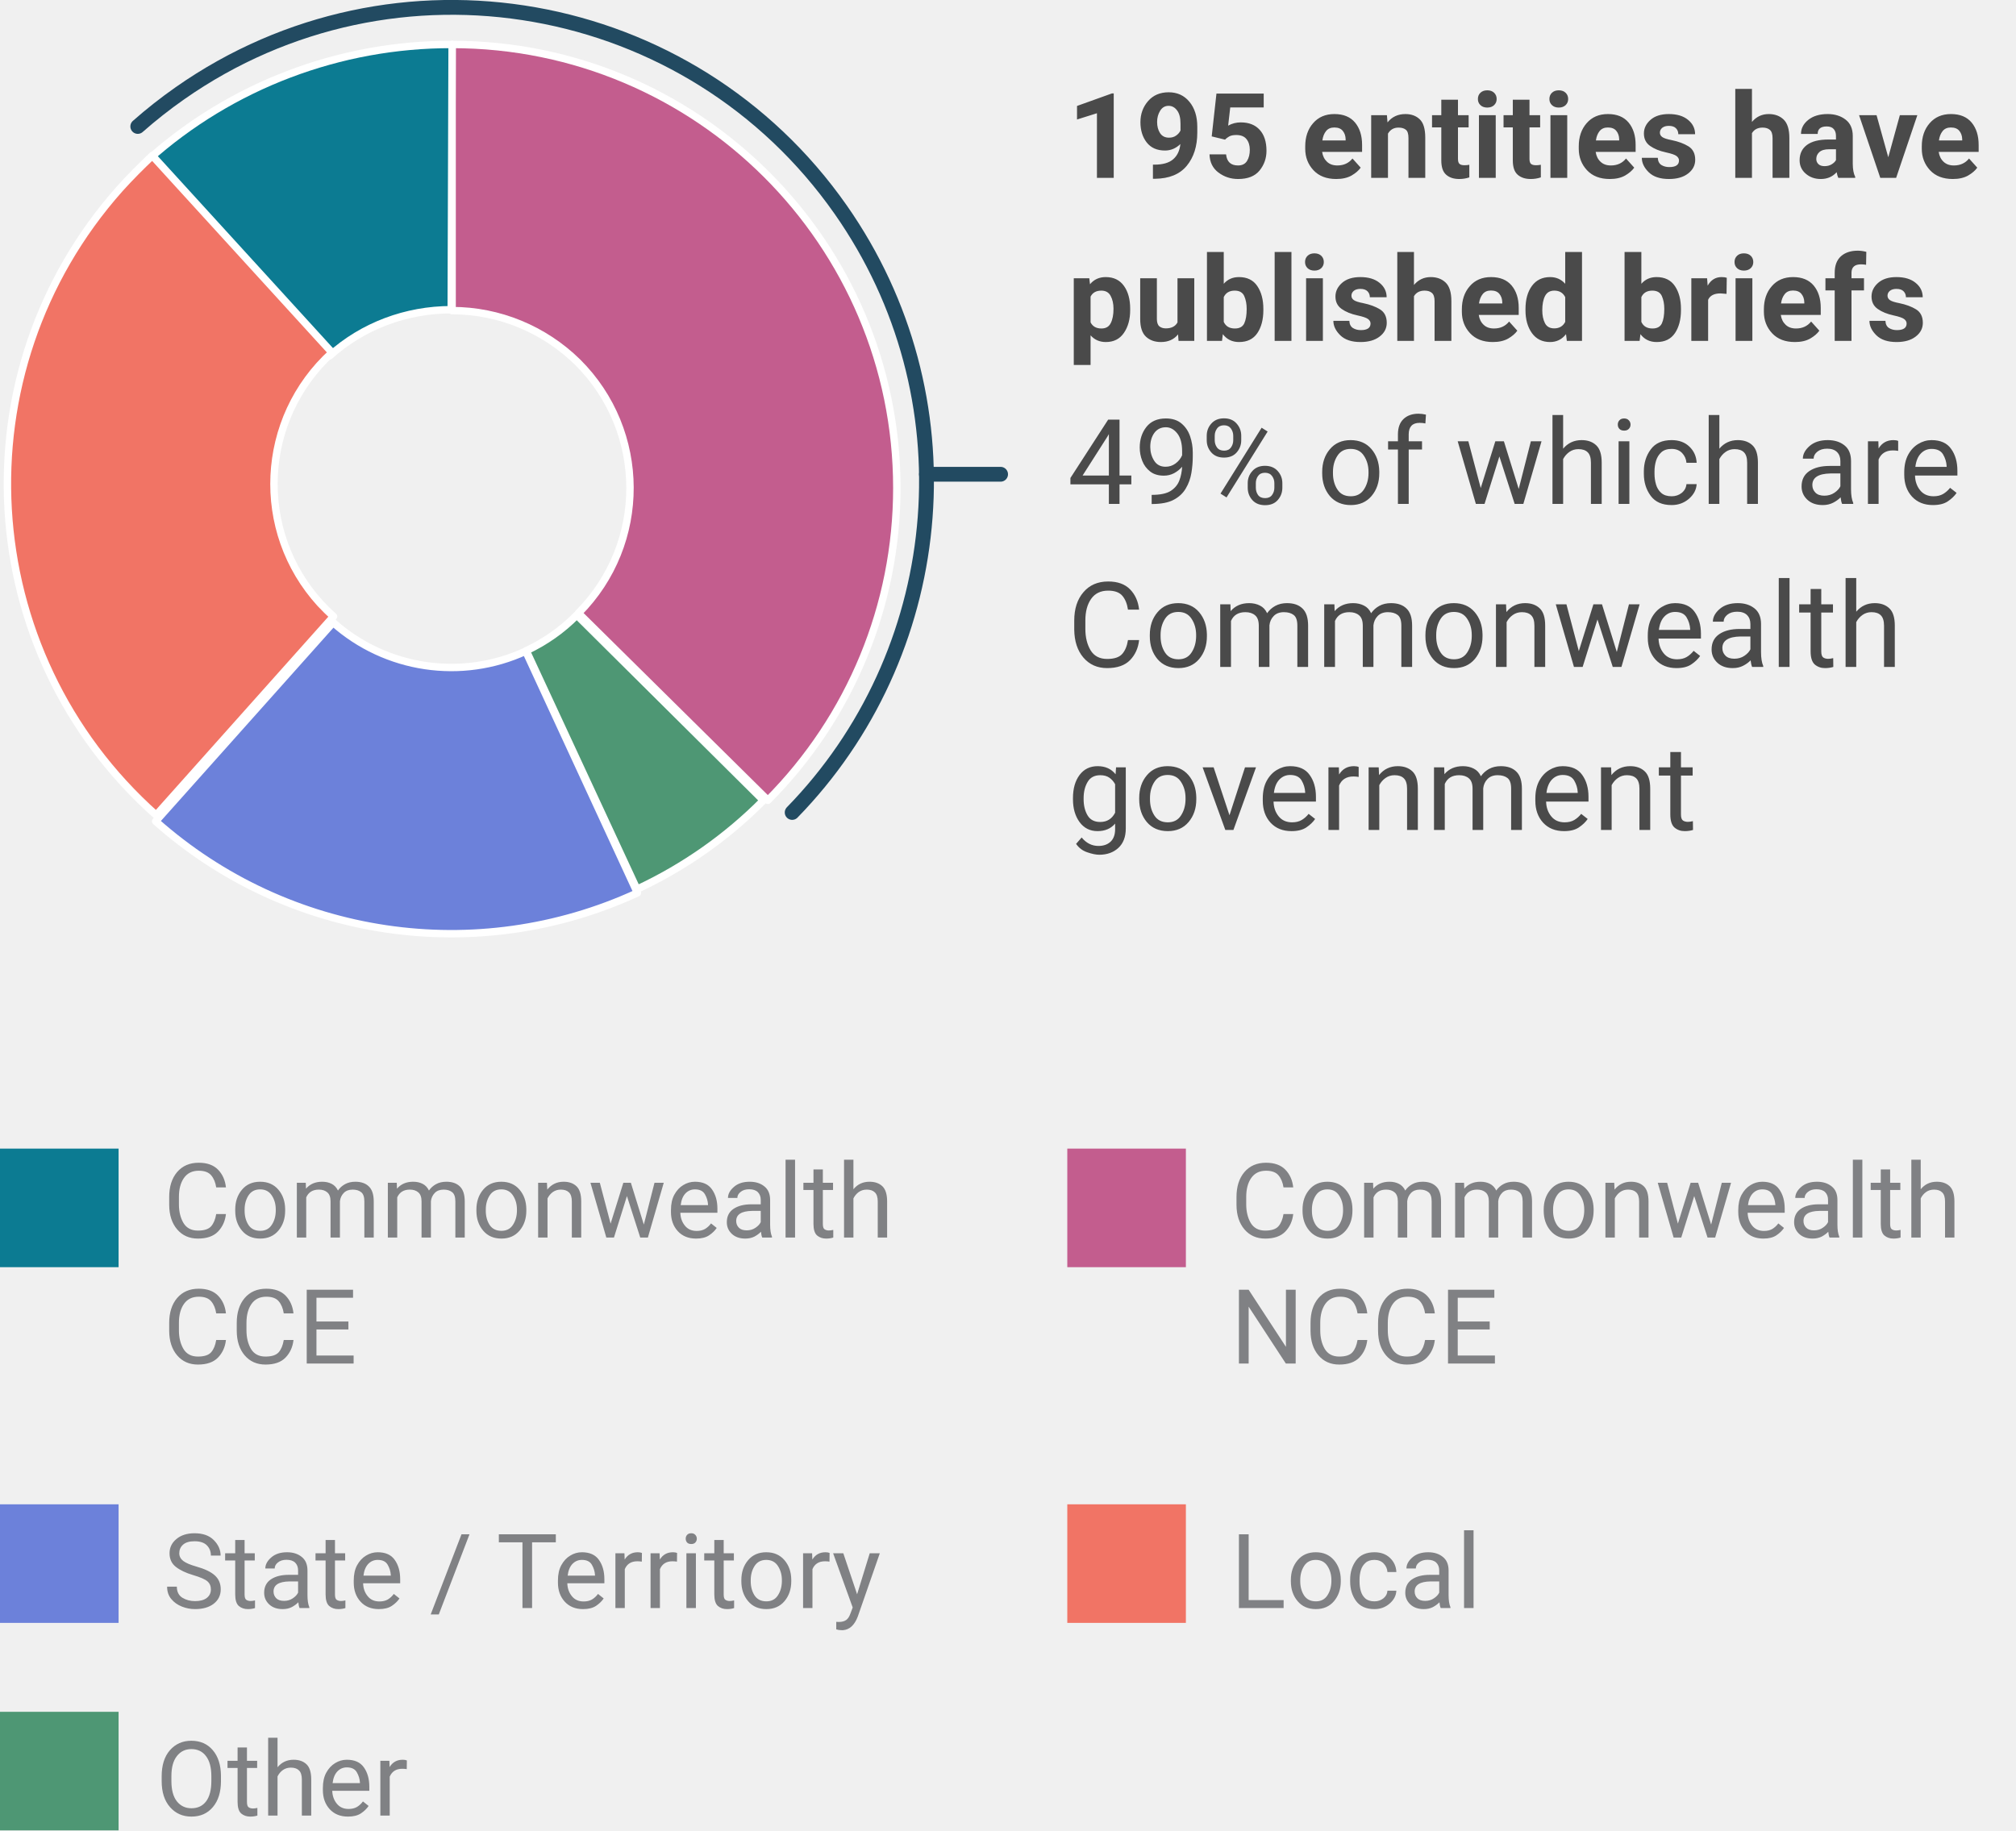
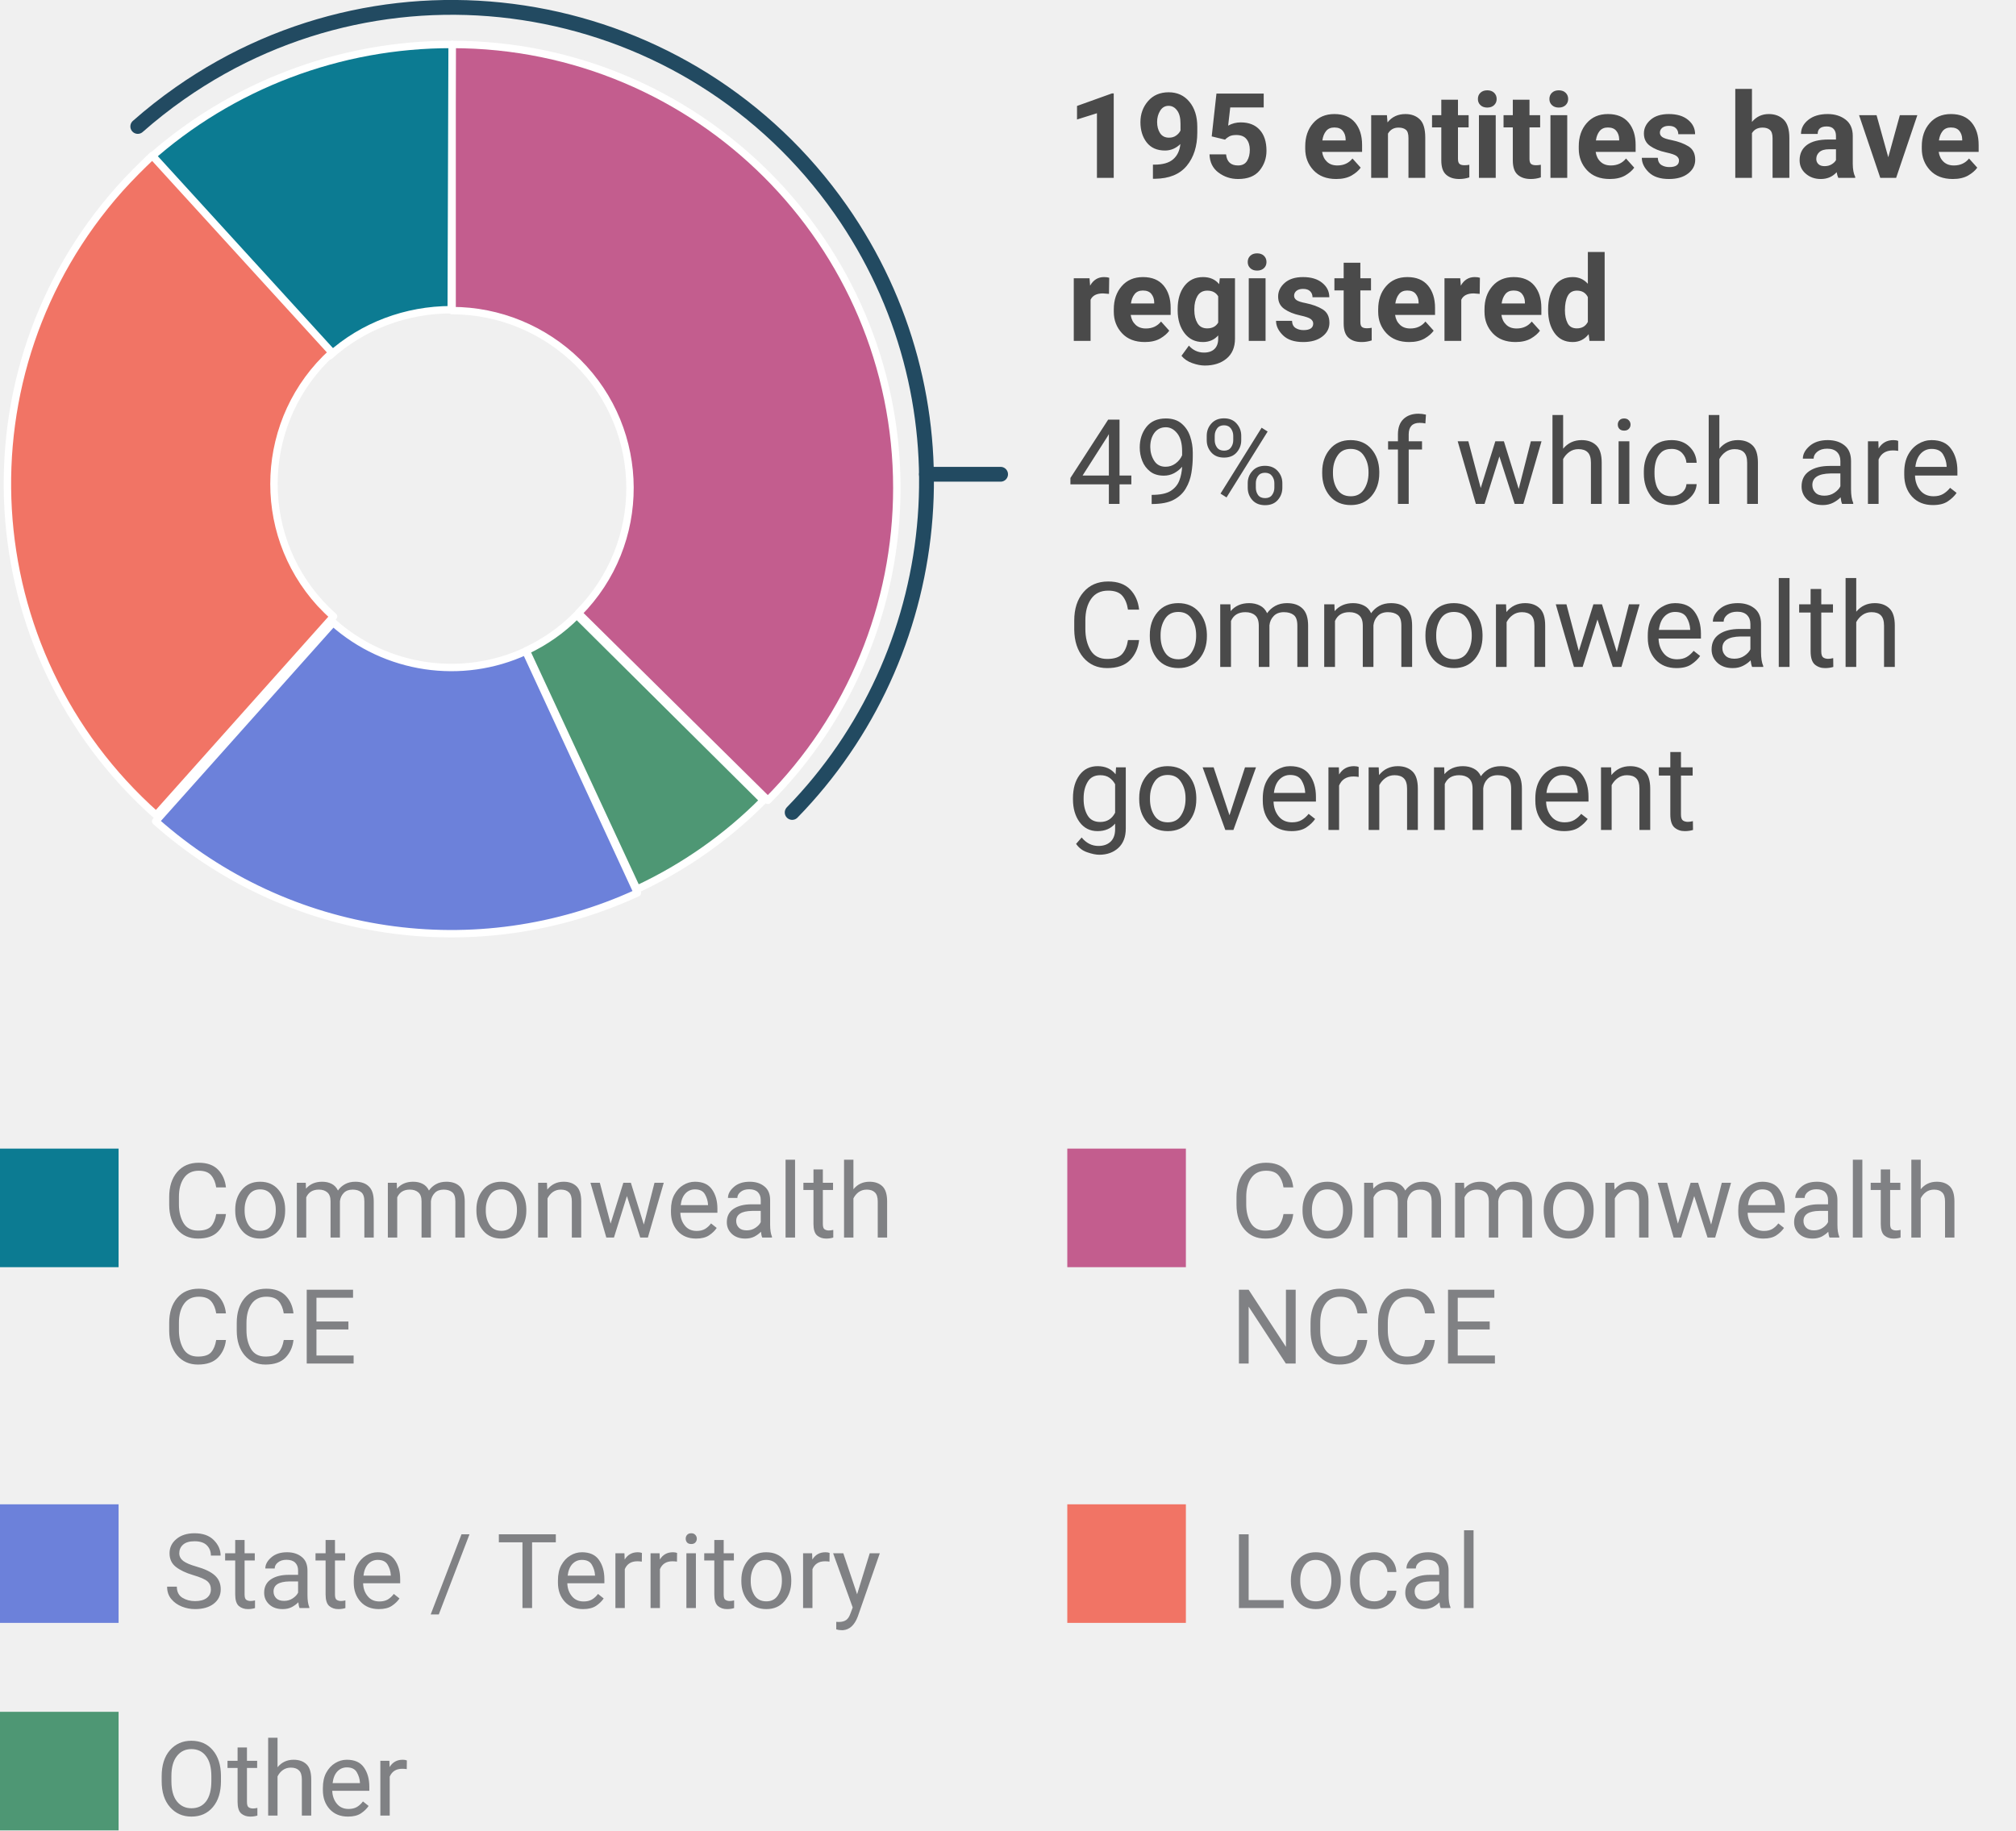
<svg xmlns="http://www.w3.org/2000/svg" font-family="-apple-system, BlinkMacSystemFont, &quot;Segoe UI&quot;, Roboto, Helvetica, Arial, sans-serif, &quot;Apple Color Emoji&quot;, &quot;Segoe UI Emoji&quot;, &quot;Segoe UI Symbol&quot;" width="272px" height="247px" viewBox="0 0 272 247" version="1.1">
  <defs />
  <g id="Mocks" stroke="none" stroke-width="1" fill="none" fill-rule="evenodd">
    <g id="Nov-monthly-report-less-than-767px" transform="translate(-25, -762)">
      <g id="189-entities-have-registered" transform="translate(23, 759)">
        <g stroke-width="1" fill-rule="evenodd" transform="translate(2, 10)">
          <text id="69-entities-have-pub" font-size="16" font-weight="bold" line-spacing="22" fill="#4A4A4A">
            <tspan x="144" y="17">195 entities have </tspan>
-             <tspan x="144" y="39">published briefs</tspan>
+             <tspan x="144" y="39">registered</tspan>
            <tspan x="272.609" y="39" font-weight="normal" />
            <tspan x="144" y="61" font-weight="normal">49% of which are </tspan>
            <tspan x="144" y="83" font-weight="normal">Commonwealth </tspan>
            <tspan x="144" y="105" font-weight="normal">government</tspan>
          </text>
          <path d="M130,52 L130,62" id="Line-Copy-15" stroke="#224A61" stroke-width="2" stroke-linecap="round" transform="translate(130, 57) rotate(-90) translate(-130, -57) " />
          <text id="Commonwealth-CCE" font-size="14" font-weight="normal" fill="#808184">
            <tspan x="22" y="160">Commonwealth </tspan>
            <tspan x="22" y="177">CCE</tspan>
          </text>
          <text id="State-/-Territory-Copy-2" font-size="14" font-weight="normal" fill="#808184">
            <tspan x="22" y="210">State / Territory</tspan>
          </text>
          <text id="Commonwealth-NCCE" font-size="14" font-weight="normal" fill="#808184">
            <tspan x="166" y="160">Commonwealth </tspan>
            <tspan x="166" y="177">NCCE</tspan>
          </text>
          <text id="Local-Copy" font-size="14" font-weight="normal" fill="#808184">
            <tspan x="166" y="210">Local</tspan>
          </text>
          <rect id="Rectangle-3-Copy-11" fill="#0C7B92" x="0" y="148" width="16" height="16" />
          <rect id="Rectangle-3-Copy-12" fill="#6C81DA" x="0" y="196" width="16" height="16" />
          <rect id="Rectangle-3-Copy-13" fill="#C35D8E" x="144" y="148" width="16" height="16" />
          <rect id="Rectangle-3-Copy-14" fill="#F17465" x="144" y="196" width="16" height="16" />
          <text id="Other-Copy-2" font-size="14" font-weight="normal" fill="#808184">
            <tspan x="21" y="238">Other</tspan>
          </text>
          <rect id="Rectangle-3-Copy-15" fill="#4E9774" x="0" y="224" width="16" height="16" />
        </g>
        <g id="Group-8" stroke-width="1" fill-rule="evenodd" transform="translate(3, 9)" stroke="#FFFFFF" stroke-linejoin="round">
          <path d="M77.04,76.739 C86.36,67.362 86.32,52.197 76.92,42.859 C72.4,38.43 66.32,35.915 60,35.915 L60,0 C93.12,0 120,26.817 120,59.859 C120,75.662 113.76,90.786 102.6,102 L77.04,76.739 Z" id="Shape" fill="#C35D8E" fill-rule="nonzero" />
          <path d="M70,81.812 C72.522,80.629 74.847,79.012 76.818,77 L102,102.009 C97.074,106.979 91.281,111.042 84.936,114 L70,81.812 Z" id="Shape" fill="#4E9774" fill-rule="nonzero" />
          <path d="M59.879,35.795 C53.814,35.795 47.951,37.983 43.503,42 L19,15.551 C30.2,5.529 44.837,-0.04 60,0 L59.879,35.795 Z" id="Shape" fill="#0C7B92" fill-rule="nonzero" />
          <path d="M43.8,41.58 C34.013,50.48 33.293,65.646 42.202,75.424 C42.762,76.023 43.361,76.622 44,77.18 L20.07,104 C-4.659,82.009 -6.816,44.174 15.156,19.47 C16.555,17.913 18.033,16.437 19.551,15 L43.8,41.58 Z" id="Shape" fill="#F17465" fill-rule="nonzero" />
          <path d="M43.945,78 C51.061,84.348 61.295,85.865 69.929,81.873 L85,114.491 C63.333,124.472 37.829,120.679 20,104.829 L43.945,78 Z" id="Shape" fill="#6C81DA" fill-rule="nonzero" />
        </g>
        <path d="M149.364,67.661 C149.279,67.21 149.189,66.761 149.094,66.314 C142.962,37.365 117.26,15.642 86.484,15.642 C51.138,15.642 22.484,44.296 22.484,79.642 C22.484,82.092 22.622,84.509 22.89,86.888" id="Oval-2" stroke="#224A61" stroke-width="2" stroke-linecap="round" transform="translate(85.9242, 51.26488) rotate(55) translate(-85.9242, -51.26488) " />
      </g>
    </g>
  </g>
</svg>
